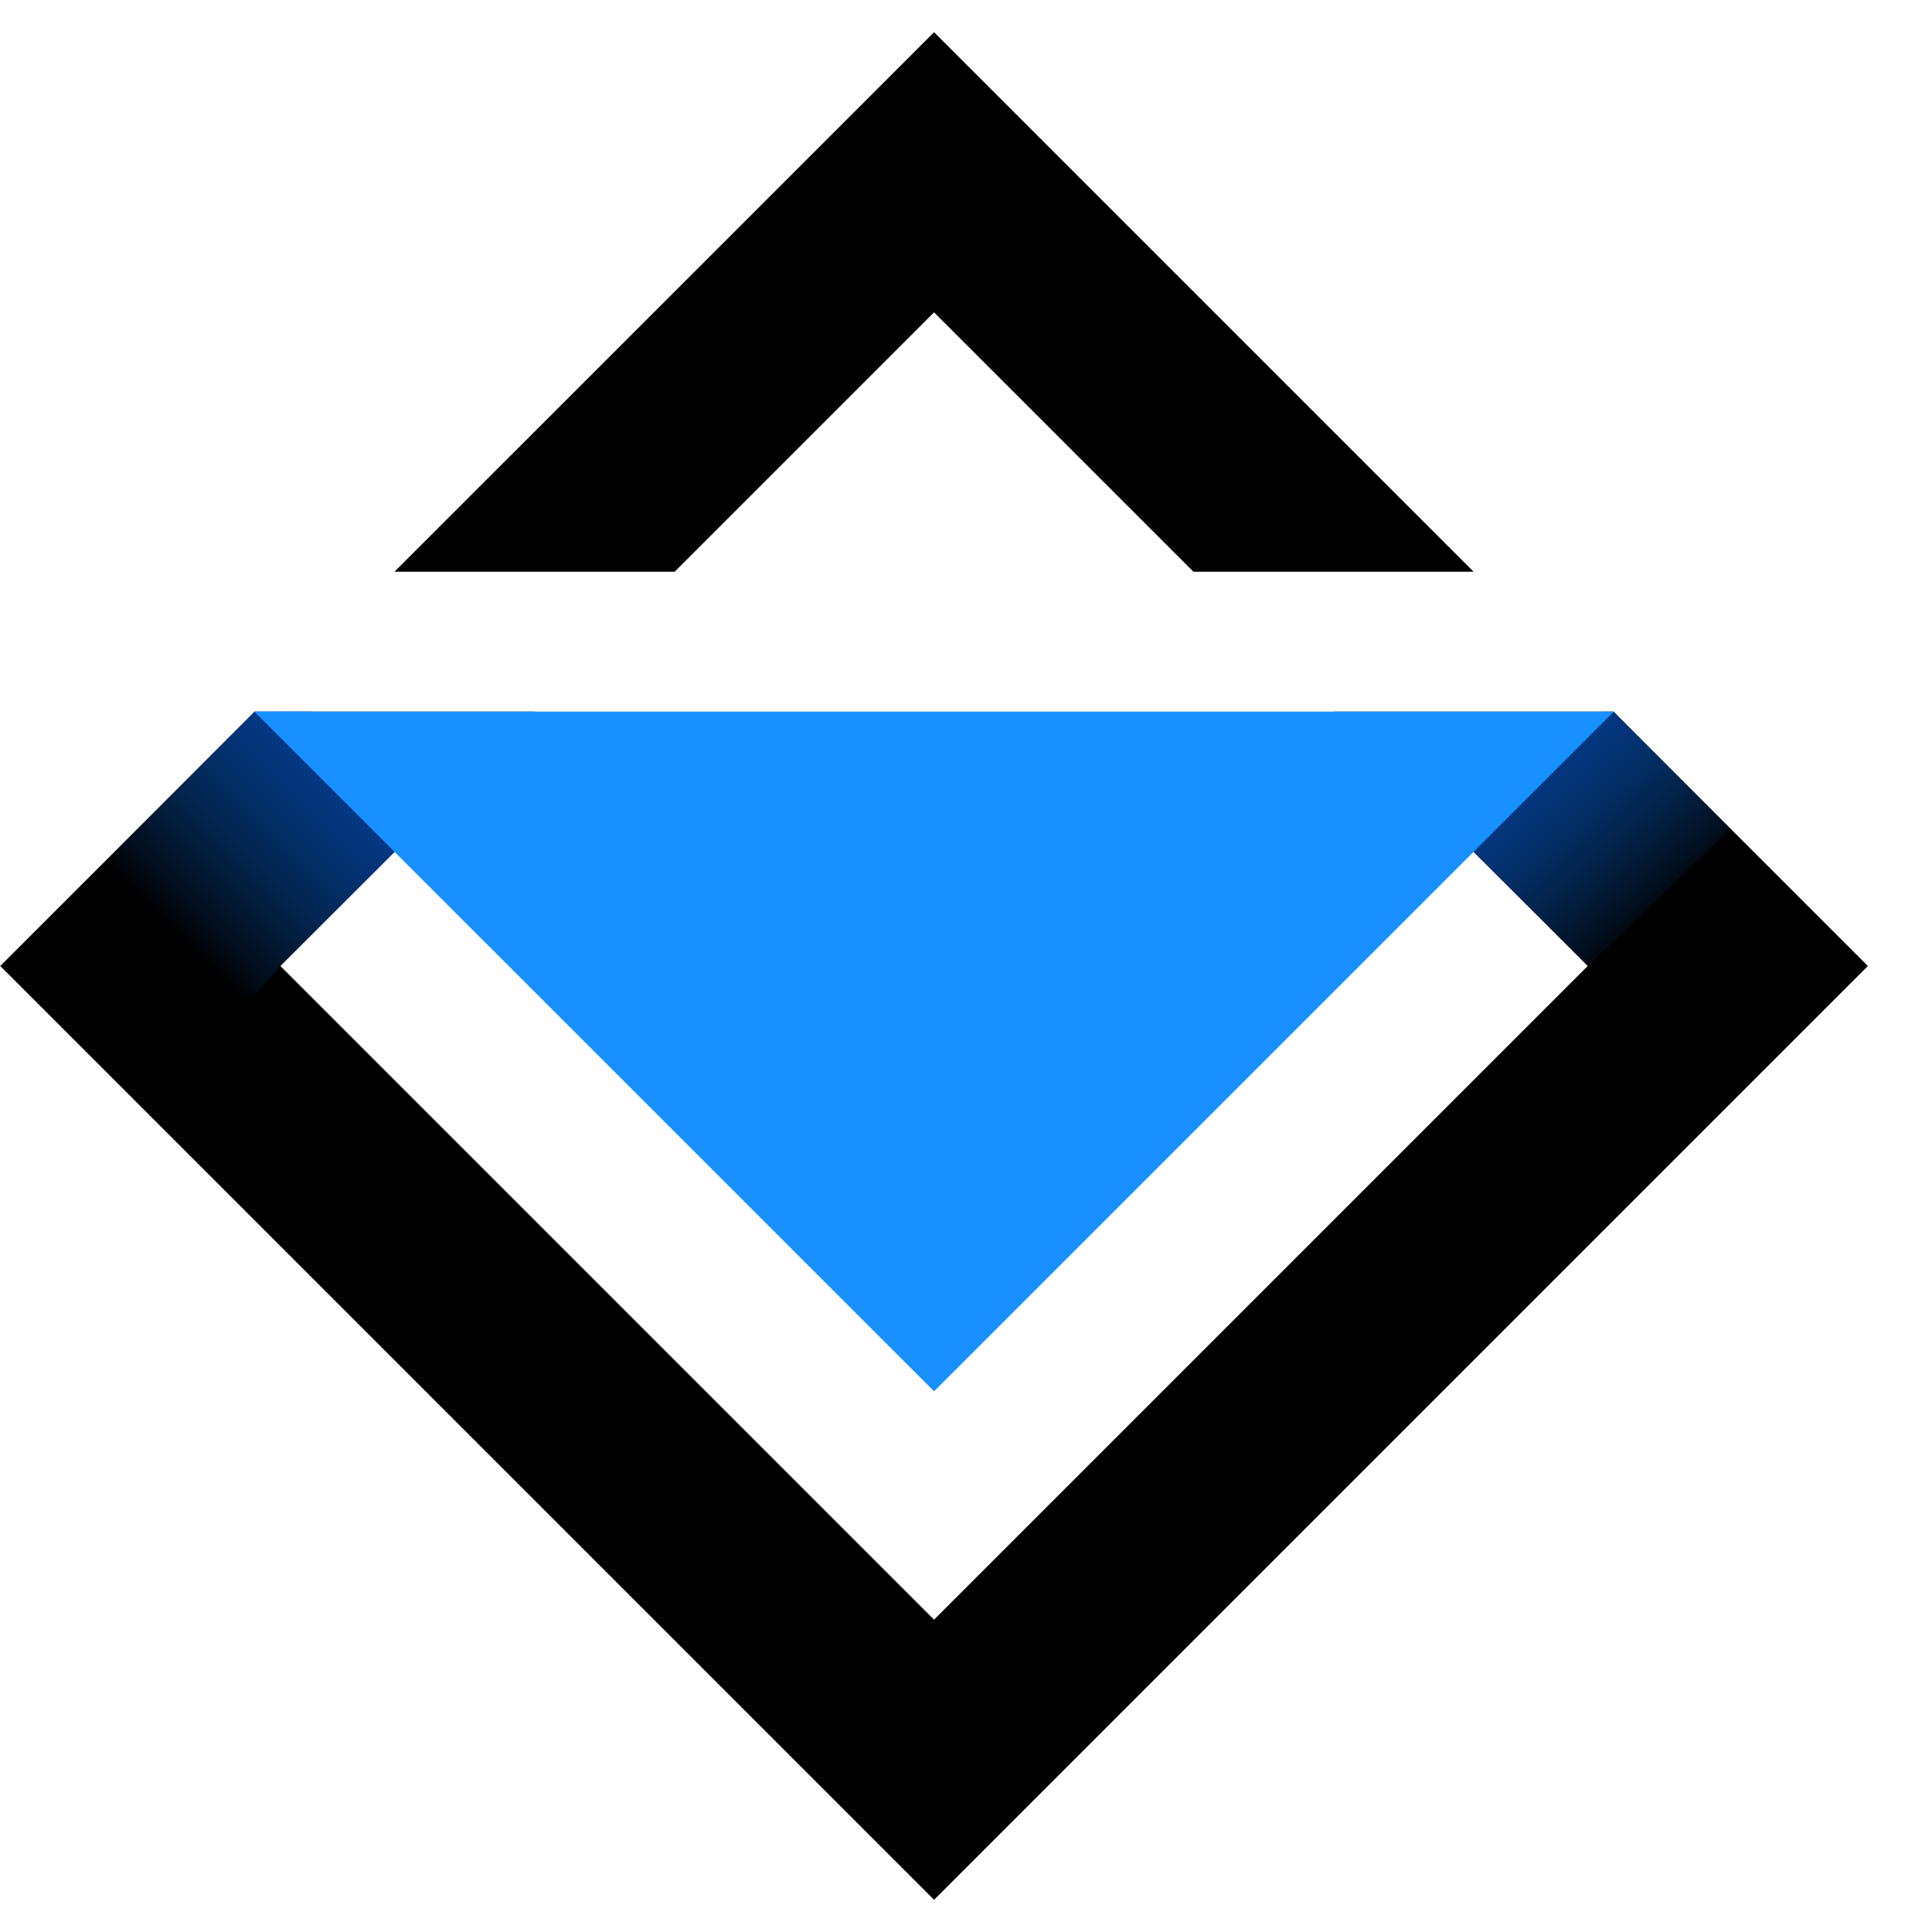
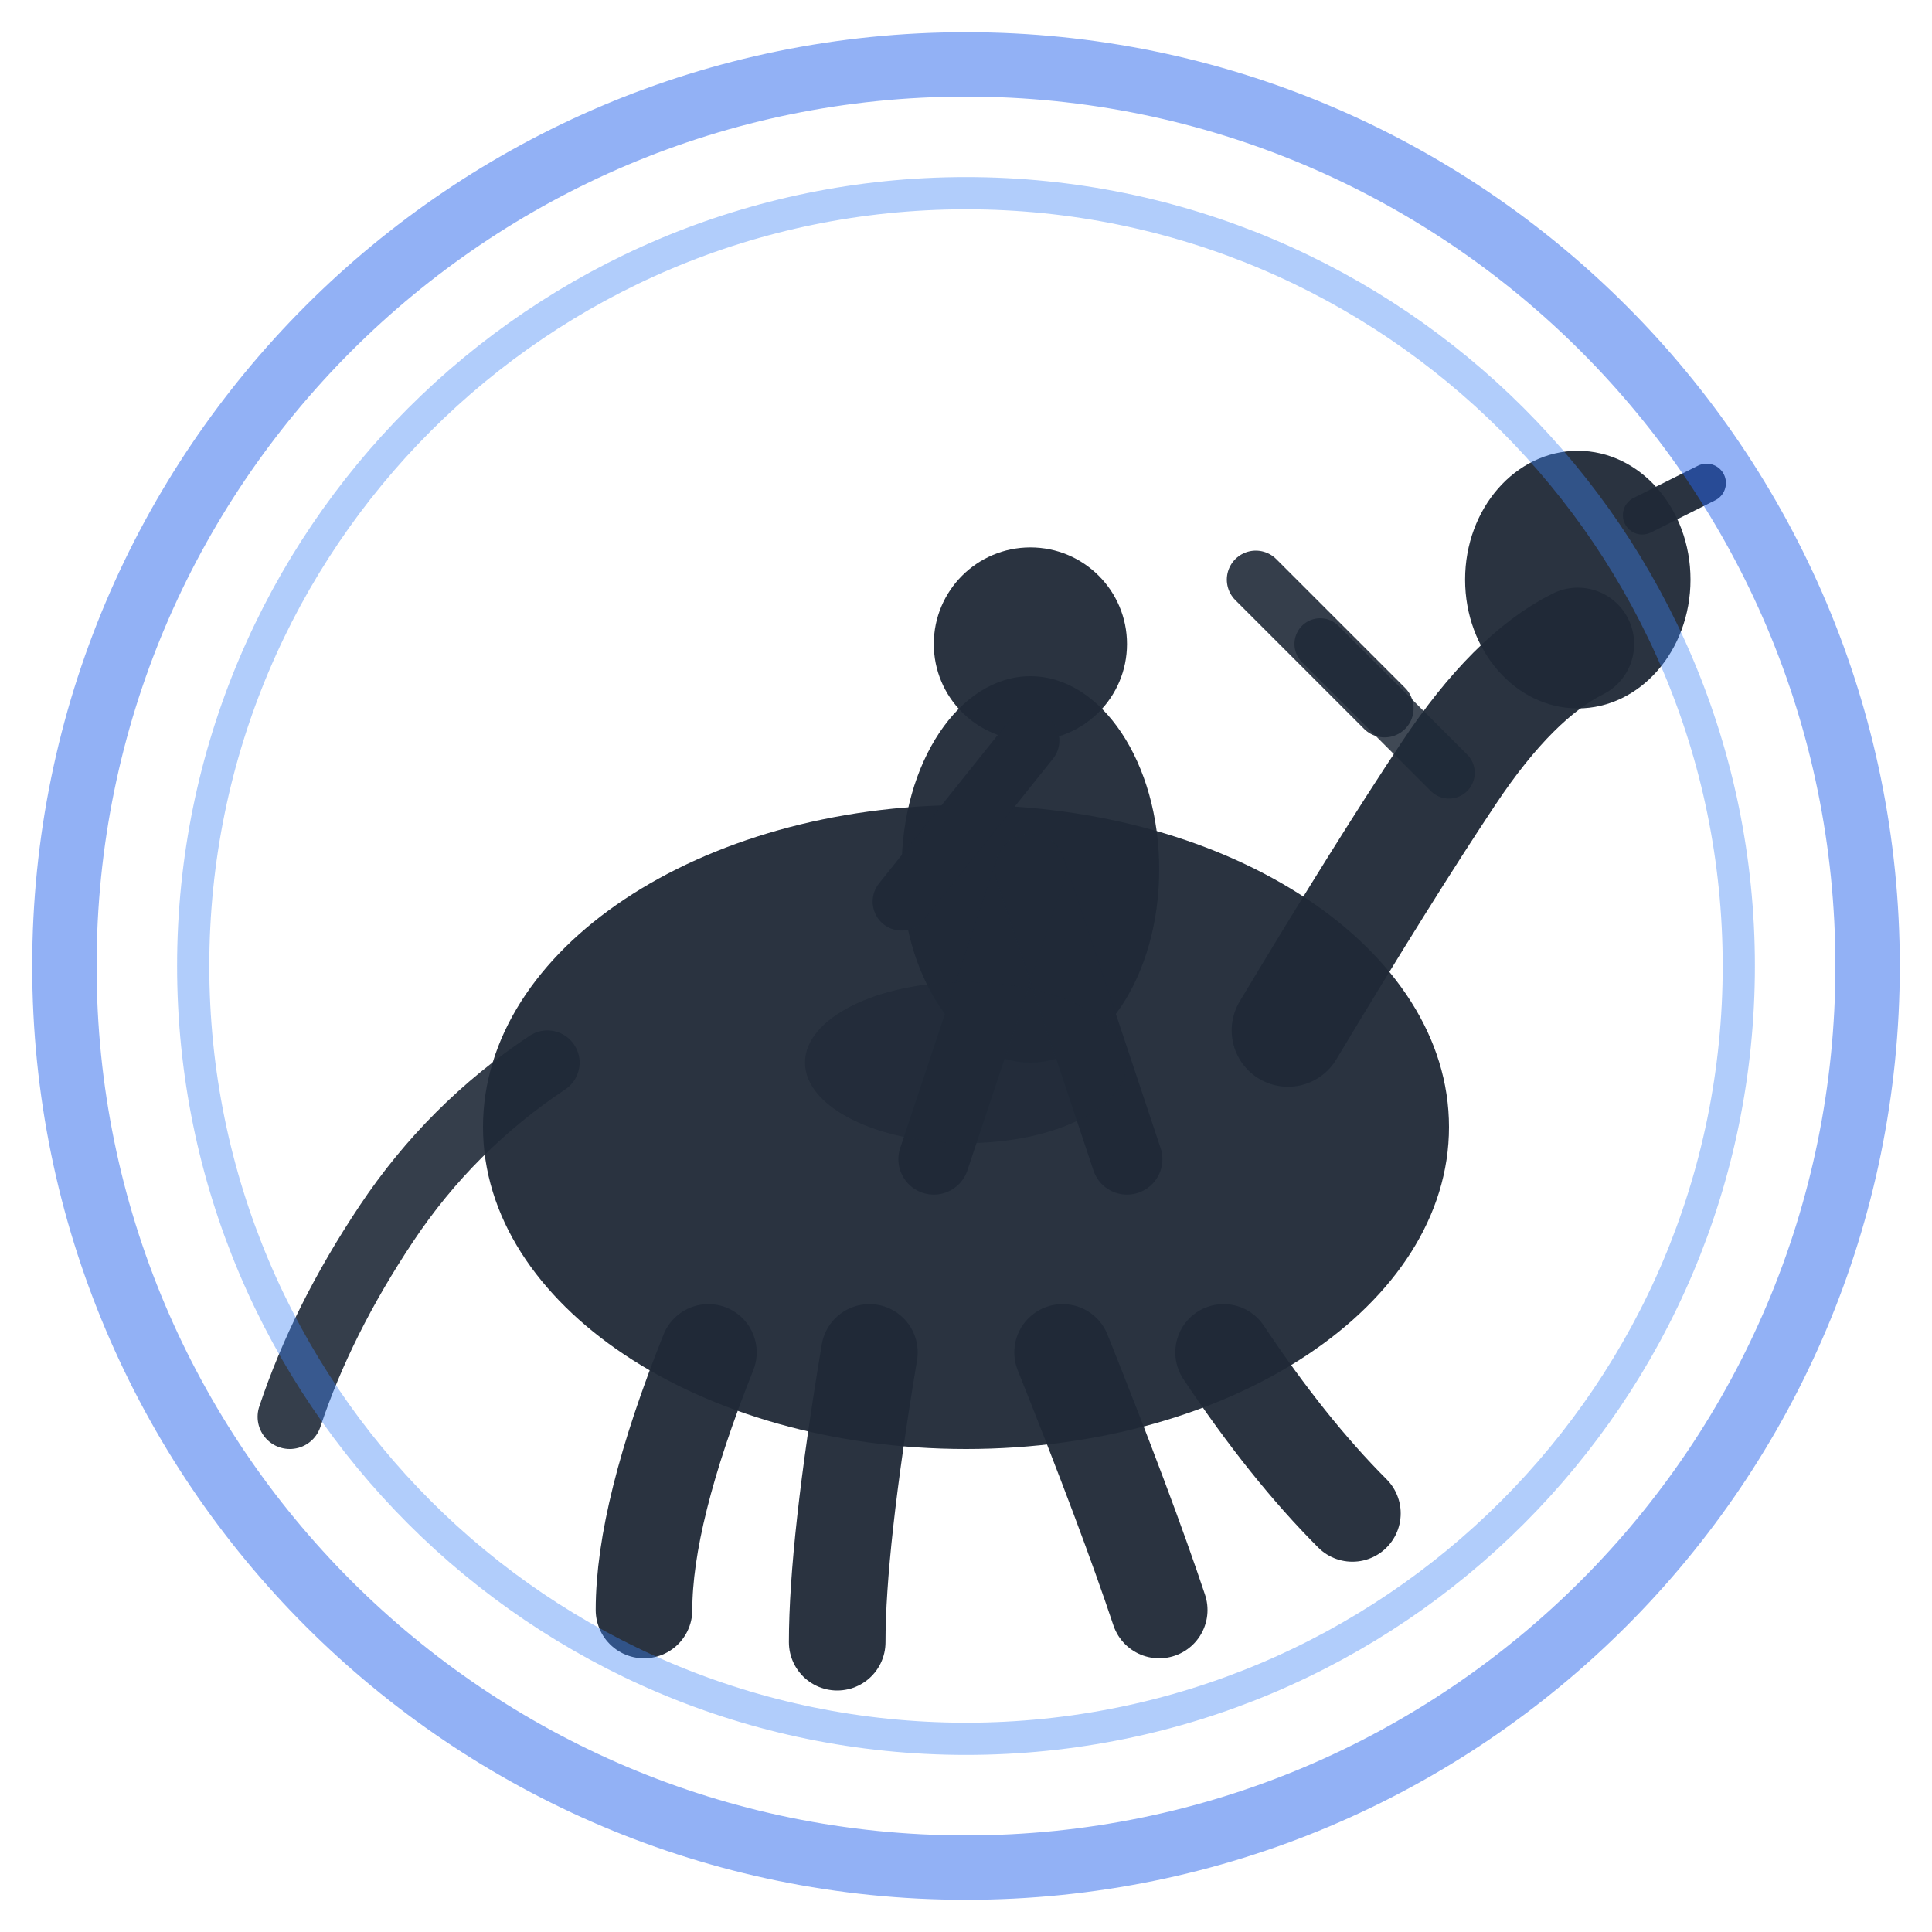
- <svg xmlns="http://www.w3.org/2000/svg" width="30" height="30" viewBox="0 0 30 30" fill="none">
-   <path d="M1.64 13.364L3.952 11.052L3.954 11.05H8.305L6.574 12.781L6.127 13.227L4.354 15L4.574 15.22L14.504 25.15L24.654 15L22.881 13.227L22.756 13.102L20.703 11.05H25.053L25.056 11.052L26.868 12.864L29.004 15L14.504 29.5L0.004 15L1.64 13.364ZM14.504 0.5L22.882 8.878H18.532L14.504 4.85L10.476 8.878H6.125L14.504 0.5Z" fill="currentColor" />
-   <path d="M4.355 15L6.127 13.228L6.574 12.781L4.844 11.05H3.955L3.952 11.052L1.64 13.364L3.86 15.573L4.355 15Z" fill="url(#paint0_linear_112102_1824)" />
-   <path d="M22.881 13.228L24.654 15L24.479 15.176L24.48 15.176L26.869 12.865L25.057 11.052L25.054 11.05H24.878L22.756 13.102L22.881 13.228Z" fill="url(#paint1_linear_112102_1824)" />
-   <path d="M3.95 11.05L3.952 11.052L6.127 13.228L14.504 21.604L25.059 11.05H3.95Z" fill="#1890FF" />
-   <defs>
-     <linearGradient id="paint0_linear_112102_1824" x1="5.63" y1="11.589" x2="2.572" y2="14.647" gradientUnits="userSpaceOnUse">
-       <stop stop-color="#023B95" />
-       <stop offset="0.964" stop-color="#096CD9" stop-opacity="0" />
-     </linearGradient>
-     <linearGradient id="paint1_linear_112102_1824" x1="23.272" y1="11.628" x2="25.745" y2="14.438" gradientUnits="userSpaceOnUse">
-       <stop stop-color="#023B95" />
-       <stop offset="1" stop-color="#096DD9" stop-opacity="0" />
-     </linearGradient>
-   </defs>
+ <svg xmlns="http://www.w3.org/2000/svg" width="60" height="60" viewBox="0 0 60 60" fill="none">
+   <g transform="translate(5, 8)">
+     <ellipse cx="25" cy="27" rx="15" ry="10" fill="#1f2937" opacity="0.95" />
+     <path d="M35 24 Q38 19, 40 16 Q42 13, 44 12" stroke="#1f2937" stroke-width="3.5" fill="none" opacity="0.95" stroke-linecap="round" />
+     <ellipse cx="44" cy="10" rx="3.5" ry="4" fill="#1f2937" opacity="0.95" />
+     <path d="M46 8 L48 7" stroke="#1f2937" stroke-width="1.2" opacity="0.95" stroke-linecap="round" />
+     <path d="M17 34 Q15 39, 15 42" stroke="#1f2937" stroke-width="3" fill="none" opacity="0.95" stroke-linecap="round" />
+     <path d="M22 34 Q21 40, 21 43" stroke="#1f2937" stroke-width="3" fill="none" opacity="0.95" stroke-linecap="round" />
+     <path d="M28 34 Q30 39, 31 42" stroke="#1f2937" stroke-width="3" fill="none" opacity="0.95" stroke-linecap="round" />
+     <path d="M33 34 Q35 37, 37 39" stroke="#1f2937" stroke-width="3" fill="none" opacity="0.95" stroke-linecap="round" />
+     <path d="M12 25 Q9 27, 7 30 Q5 33, 4 36" stroke="#1f2937" stroke-width="2" fill="none" opacity="0.9" stroke-linecap="round" />
+     <path d="M38 14 Q36 12, 34 10" stroke="#1f2937" stroke-width="1.8" fill="none" opacity="0.9" stroke-linecap="round" />
+     <path d="M40 16 Q38 14, 36 12" stroke="#1f2937" stroke-width="1.6" fill="none" opacity="0.85" stroke-linecap="round" />
+     <ellipse cx="27" cy="19" rx="4" ry="6" fill="#1f2937" opacity="0.95" />
+     <circle cx="27" cy="12" r="3" fill="#1f2937" opacity="0.95" />
+     <path d="M27 19 L24 28" stroke="#1f2937" stroke-width="2.2" opacity="0.95" stroke-linecap="round" />
+     <path d="M27 19 L30 28" stroke="#1f2937" stroke-width="2.2" opacity="0.95" stroke-linecap="round" />
+     <path d="M27 15 L23 20" stroke="#1f2937" stroke-width="1.8" opacity="0.95" stroke-linecap="round" />
+     <ellipse cx="25" cy="25" rx="5" ry="2.5" fill="#1f2937" opacity="0.7" />
+   </g>
+   <circle cx="30" cy="30" r="28" stroke="#2563eb" stroke-width="2" fill="none" opacity="0.5" />
+   <circle cx="30" cy="30" r="24" stroke="#3b82f6" stroke-width="1" fill="none" opacity="0.4" />
</svg>
